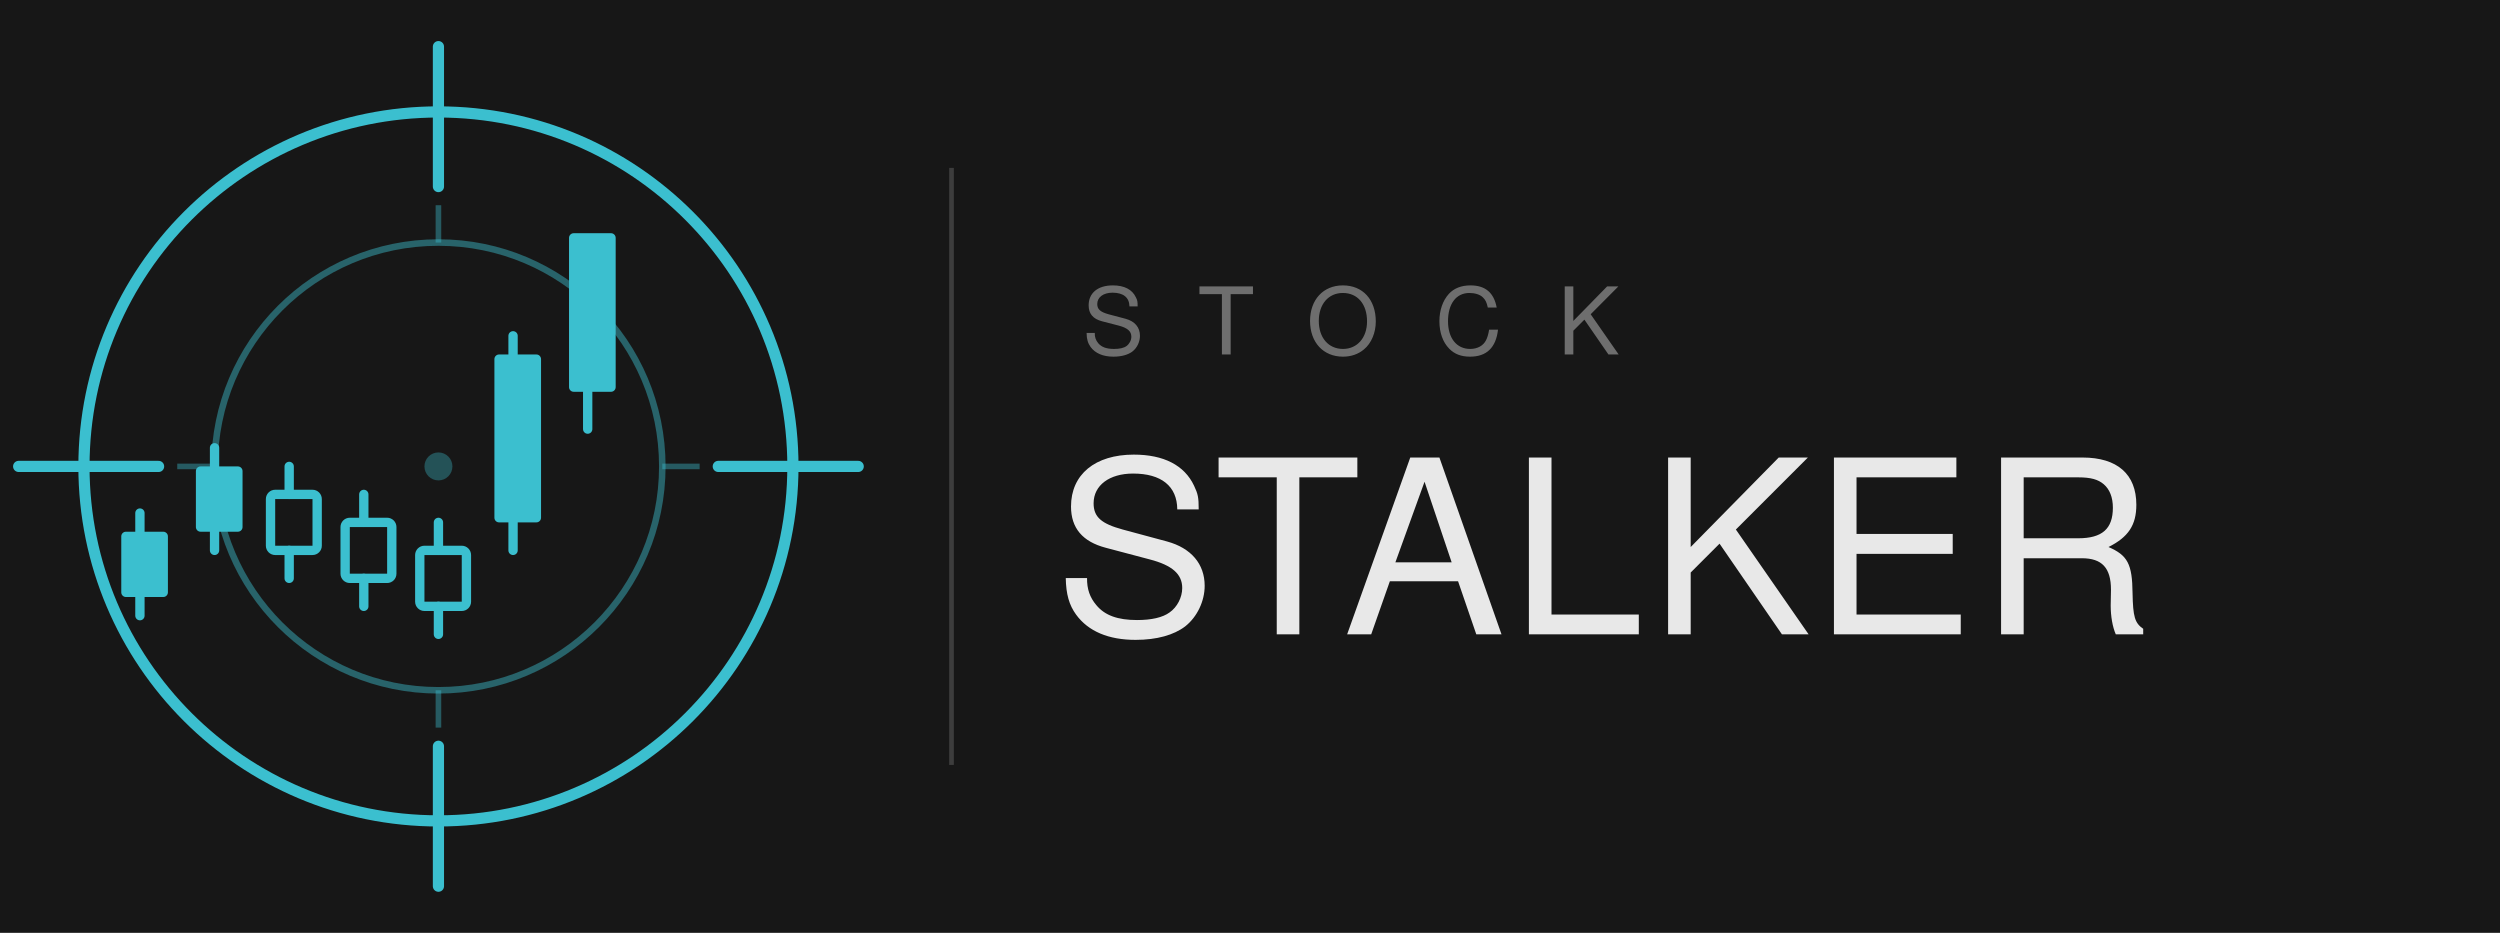
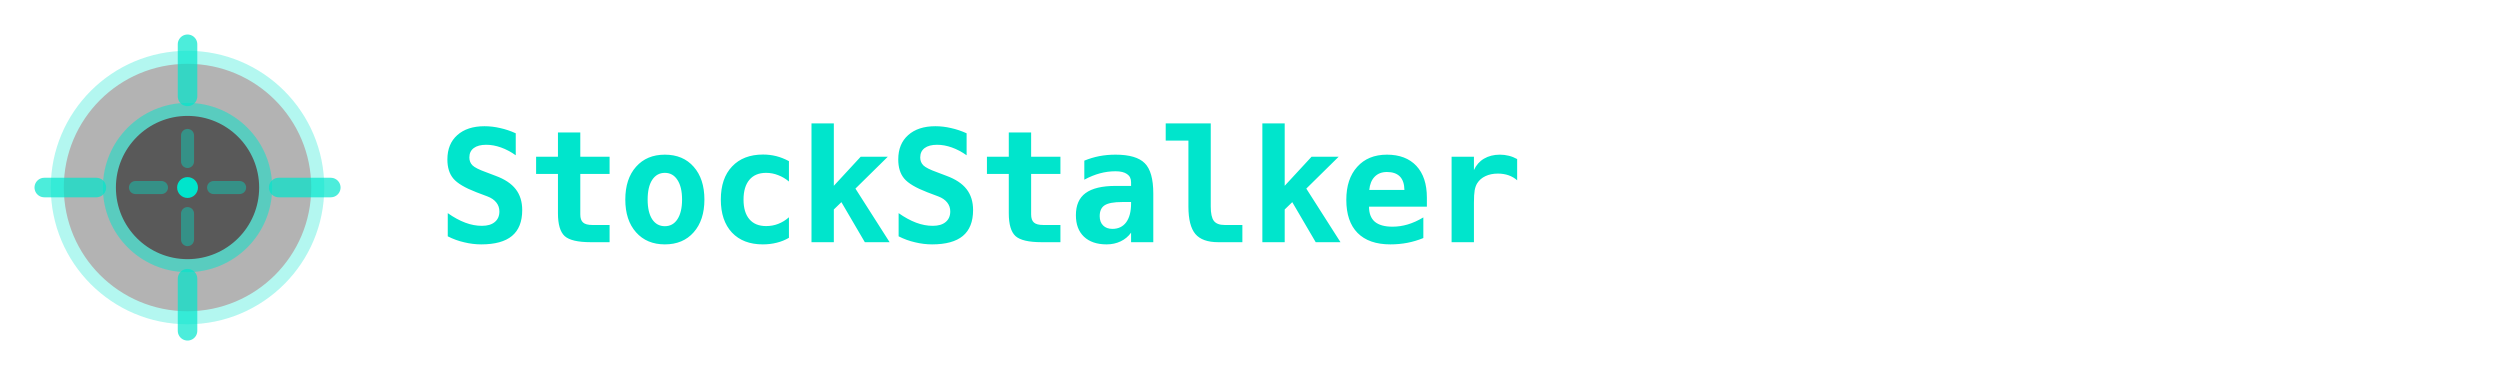
- <svg xmlns="http://www.w3.org/2000/svg" viewBox="0 0 268 100">
-   <rect width="268" height="100" fill="#171717" />
-   <circle cx="47" cy="50" r="38" fill="none" stroke="#3BBFCF" stroke-width="1.2" />
-   <circle cx="47" cy="50" r="24" fill="none" stroke="#3BBFCF" stroke-width="0.7" opacity=".45" />
-   <line x1="47" y1="5" x2="47" y2="20" stroke="#3BBFCF" stroke-width="1.2" stroke-linecap="round" />
-   <line x1="47" y1="80" x2="47" y2="95" stroke="#3BBFCF" stroke-width="1.2" stroke-linecap="round" />
-   <line x1="2" y1="50" x2="17" y2="50" stroke="#3BBFCF" stroke-width="1.2" stroke-linecap="round" />
-   <line x1="77" y1="50" x2="92" y2="50" stroke="#3BBFCF" stroke-width="1.2" stroke-linecap="round" />
-   <line x1="47" y1="22" x2="47" y2="26" stroke="#3BBFCF" stroke-width="0.6" opacity=".4" />
-   <line x1="47" y1="74" x2="47" y2="78" stroke="#3BBFCF" stroke-width="0.6" opacity=".4" />
-   <line x1="19" y1="50" x2="23" y2="50" stroke="#3BBFCF" stroke-width="0.6" opacity=".4" />
-   <line x1="71" y1="50" x2="75" y2="50" stroke="#3BBFCF" stroke-width="0.6" opacity=".4" />
-   <line x1="15" y1="55" x2="15" y2="57" stroke="#3BBFCF" stroke-width="1" stroke-linecap="round" />
-   <rect x="13" y="57" width="5" height="7" fill="#3BBFCF" rx="0.5" />
-   <line x1="15" y1="64" x2="15" y2="66" stroke="#3BBFCF" stroke-width="1" stroke-linecap="round" />
-   <line x1="23" y1="48" x2="23" y2="50" stroke="#3BBFCF" stroke-width="1" stroke-linecap="round" />
-   <rect x="21" y="50" width="5" height="7" fill="#3BBFCF" rx="0.5" />
-   <line x1="23" y1="57" x2="23" y2="59" stroke="#3BBFCF" stroke-width="1" stroke-linecap="round" />
-   <line x1="31" y1="50" x2="31" y2="53" stroke="#3BBFCF" stroke-width="1" stroke-linecap="round" />
-   <rect x="29" y="53" width="5" height="6" fill="none" stroke="#3BBFCF" stroke-width="1" rx="0.5" />
-   <line x1="31" y1="59" x2="31" y2="62" stroke="#3BBFCF" stroke-width="1" stroke-linecap="round" />
-   <line x1="39" y1="53" x2="39" y2="56" stroke="#3BBFCF" stroke-width="1" stroke-linecap="round" />
-   <rect x="37" y="56" width="5" height="6" fill="none" stroke="#3BBFCF" stroke-width="1" rx="0.5" />
-   <line x1="39" y1="62" x2="39" y2="65" stroke="#3BBFCF" stroke-width="1" stroke-linecap="round" />
-   <line x1="47" y1="56" x2="47" y2="59" stroke="#3BBFCF" stroke-width="1" stroke-linecap="round" />
-   <rect x="45" y="59" width="5" height="6" fill="none" stroke="#3BBFCF" stroke-width="1" rx="0.5" />
-   <line x1="47" y1="65" x2="47" y2="68" stroke="#3BBFCF" stroke-width="1" stroke-linecap="round" />
-   <line x1="55" y1="36" x2="55" y2="38" stroke="#3BBFCF" stroke-width="1" stroke-linecap="round" />
-   <rect x="53" y="38" width="5" height="18" fill="#3BBFCF" rx="0.5" />
-   <line x1="55" y1="56" x2="55" y2="59" stroke="#3BBFCF" stroke-width="1" stroke-linecap="round" />
-   <rect x="61" y="25" width="5" height="17" fill="#3BBFCF" rx="0.5" />
-   <line x1="63" y1="42" x2="63" y2="46" stroke="#3BBFCF" stroke-width="1" stroke-linecap="round" />
-   <circle cx="47" cy="50" r="1.5" fill="#3BBFCF" opacity=".35" />
-   <line x1="102" y1="18" x2="102" y2="82" stroke="#E8E8E8" stroke-width="0.5" opacity=".18" />
-   <text x="116" y="38" font-family="'Helvetica Neue',Helvetica,Arial,sans-serif" font-size="10" font-weight="400" letter-spacing="6" fill="#E8E8E8" opacity=".42">STOCK</text>
-   <text x="113" y="68" font-family="'Helvetica Neue',Helvetica,Arial,sans-serif" font-size="26" font-weight="500" letter-spacing="0.5" fill="#E8E8E8">STALKER</text>
+ <svg xmlns="http://www.w3.org/2000/svg" width="320" height="48" viewBox="0 0 320 48">
+   <g transform="translate(4, 4)">
+     <g transform="scale(1.667)">
+       <circle cx="12" cy="12" r="10" stroke="#00e5cc" stroke-width="1" opacity="0.3" />
+       <circle cx="12" cy="12" r="6" stroke="#00e5cc" stroke-width="1" opacity="0.5" />
+       <line x1="12" y1="1" x2="12" y2="5" stroke="#00e5cc" stroke-width="1.5" stroke-linecap="round" opacity="0.7" />
+       <line x1="12" y1="19" x2="12" y2="23" stroke="#00e5cc" stroke-width="1.5" stroke-linecap="round" opacity="0.7" />
+       <line x1="1" y1="12" x2="5" y2="12" stroke="#00e5cc" stroke-width="1.5" stroke-linecap="round" opacity="0.7" />
+       <line x1="19" y1="12" x2="23" y2="12" stroke="#00e5cc" stroke-width="1.5" stroke-linecap="round" opacity="0.7" />
+       <line x1="12" y1="8" x2="12" y2="10" stroke="#00e5cc" stroke-width="1" stroke-linecap="round" opacity="0.4" />
+       <line x1="12" y1="14" x2="12" y2="16" stroke="#00e5cc" stroke-width="1" stroke-linecap="round" opacity="0.4" />
+       <line x1="8" y1="12" x2="10" y2="12" stroke="#00e5cc" stroke-width="1" stroke-linecap="round" opacity="0.4" />
+       <line x1="14" y1="12" x2="16" y2="12" stroke="#00e5cc" stroke-width="1" stroke-linecap="round" opacity="0.4" />
+       <circle cx="12" cy="12" r="0.8" fill="#00e5cc" />
+     </g>
+   </g>
+   <text x="56" y="31" font-family="'JetBrains Mono', 'SF Mono', 'Fira Code', monospace" font-weight="600" font-size="20" fill="#00e5cc" letter-spacing="-0.5">StockStalker</text>
</svg>
